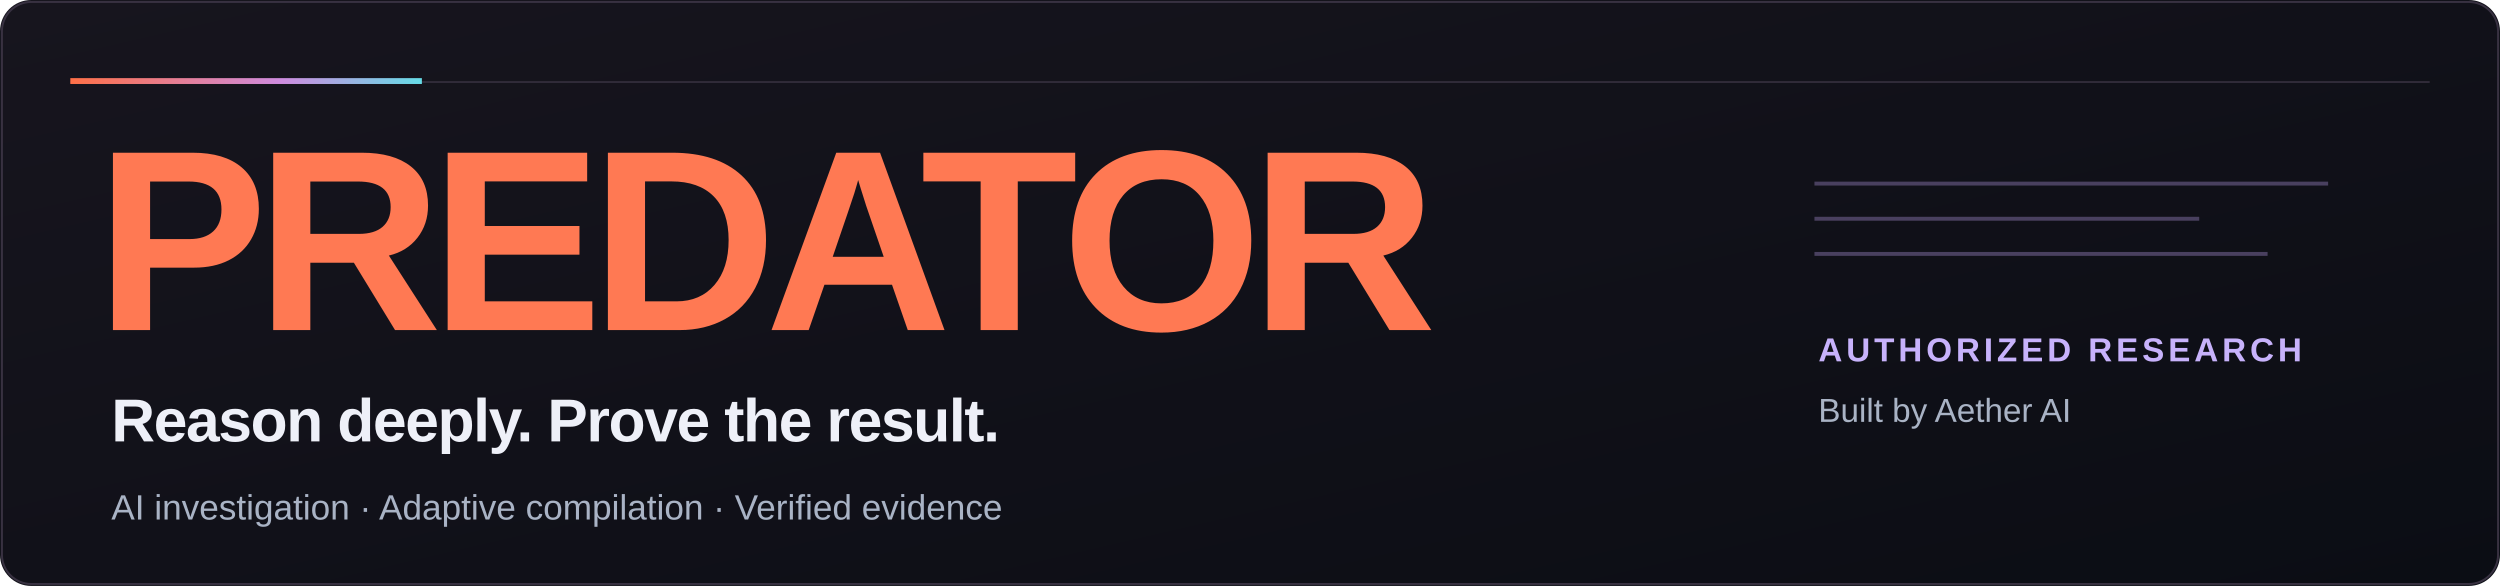
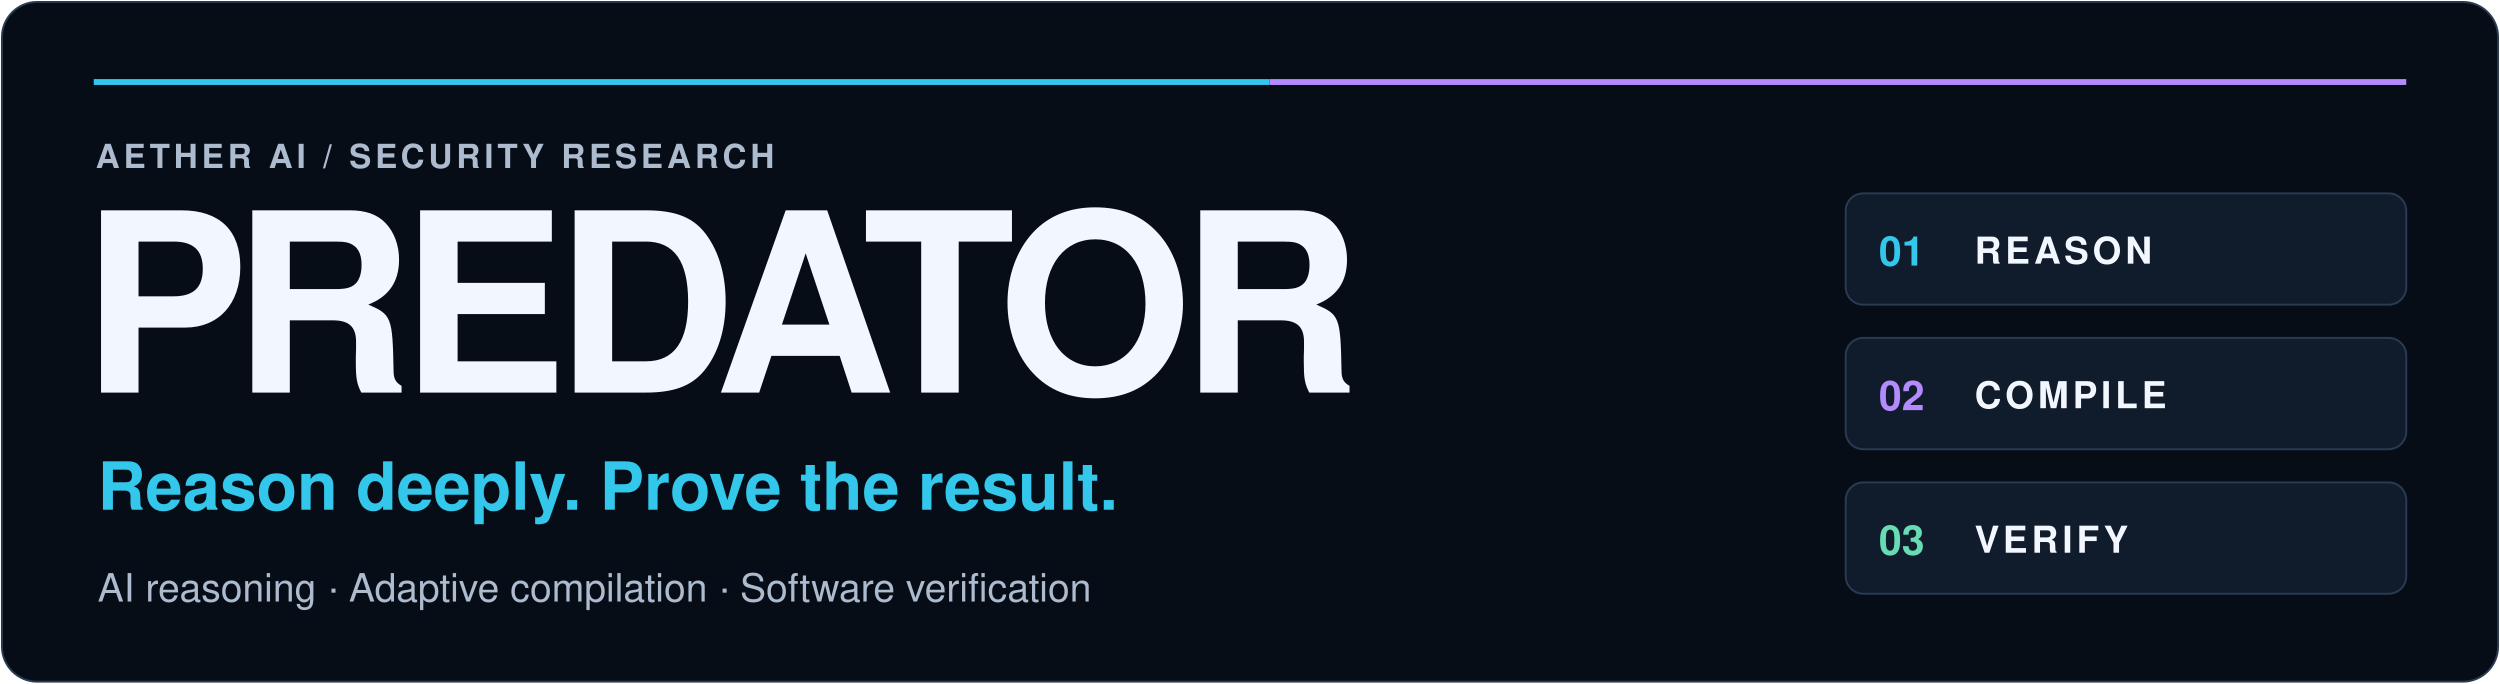
- <svg xmlns="http://www.w3.org/2000/svg" width="1280" height="300" viewBox="0 0 1280 300" role="img" aria-labelledby="title desc">
-   <defs>
-     <linearGradient id="bg" x2="1" y2="1">
-       <stop stop-color="#17151e" />
-       <stop offset="1" stop-color="#0b0d14" />
-     </linearGradient>
-     <linearGradient id="accent">
-       <stop stop-color="#ff7047" />
-       <stop offset=".6" stop-color="#ce8cdf" />
-       <stop offset="1" stop-color="#65dce7" />
-     </linearGradient>
-   </defs>
-   <rect width="1280" height="300" rx="16" fill="url(#bg)" />
-   <rect x="1" y="1" width="1278" height="298" rx="15" fill="none" stroke="#383141" />
-   <path d="M36 42H1244" stroke="#302b39" />
-   <rect x="36" y="40" width="180" height="3" fill="url(#accent)" />
-   <text x="49" y="169" fill="#ff7953" font-family="Arial,sans-serif" font-size="132" font-weight="900" letter-spacing="-6">PREDATOR</text>
-   <text x="57" y="226" fill="#eef0f8" font-family="Arial,sans-serif" font-size="31" font-weight="700" letter-spacing="-.7">Reason deeply. Prove the result.</text>
-   <text x="57" y="266" fill="#a9b3c5" font-family="Arial,sans-serif" font-size="18">AI investigation · Adaptive compilation · Verified evidence</text>
-   <path d="M929 94h263m-263 18h197m-197 18h232" stroke="#49405f" stroke-width="2" />
-   <text x="931" y="185" fill="#c7b2fb" font-family="Arial,sans-serif" font-size="17" font-weight="700" letter-spacing="2">AUTHORIZED RESEARCH</text>
-   <text x="931" y="216" fill="#a9b3c5" font-family="Arial,sans-serif" font-size="17">Built by Aether AI</text>
-   <path d="M931 258h261" stroke="url(#accent)" stroke-width="3" />
+ <svg xmlns="http://www.w3.org/2000/svg" width="1280" height="350" viewBox="0 0 1280 350" role="img" aria-labelledby="title description">
+   <rect x="1" y="1" width="1278" height="348" rx="18" fill="#070d17" stroke="#2a3b51" />
+   <path d="M48 42H650" stroke="#32c7eb" stroke-width="3" />
+   <path d="M650 42H1232" stroke="#b48aff" stroke-width="3" />
+   <text x="49" y="86" font-family="Helvetica,Arial,sans-serif" font-size="17" font-weight="700" fill="#adbbce" letter-spacing="2">AETHER AI / SECURITY RESEARCH</text>
+   <text x="42" y="201" font-family="Helvetica,Arial,sans-serif" font-size="128" font-weight="900" fill="#f2f6ff" letter-spacing="-6">PREDATOR</text>
+   <text x="50" y="261" font-family="Helvetica,Arial,sans-serif" font-size="34" font-weight="700" fill="#32c7eb">Reason deeply. Prove the result.</text>
+   <text x="50" y="308" font-family="Helvetica,Arial,sans-serif" font-size="20" font-weight="400" fill="#adbbce">AI reasoning · Adaptive compilation · Software verification</text>
+   <rect x="945" y="99" width="287" height="57" rx="9" fill="#101b2b" stroke="#283b53" />
+   <text x="962" y="136" font-family="Helvetica,Arial,sans-serif" font-size="21" font-weight="700" fill="#32c7eb">01</text>
+   <text x="1011" y="135" font-family="Helvetica,Arial,sans-serif" font-size="19" font-weight="700" fill="#f2f6ff" letter-spacing="2">REASON</text>
+   <rect x="945" y="173" width="287" height="57" rx="9" fill="#101b2b" stroke="#283b53" />
+   <text x="962" y="210" font-family="Helvetica,Arial,sans-serif" font-size="21" font-weight="700" fill="#b48aff">02</text>
+   <text x="1011" y="209" font-family="Helvetica,Arial,sans-serif" font-size="19" font-weight="700" fill="#f2f6ff" letter-spacing="2">COMPILE</text>
+   <rect x="945" y="247" width="287" height="57" rx="9" fill="#101b2b" stroke="#283b53" />
+   <text x="962" y="284" font-family="Helvetica,Arial,sans-serif" font-size="21" font-weight="700" fill="#67dcb4">03</text>
+   <text x="1011" y="283" font-family="Helvetica,Arial,sans-serif" font-size="19" font-weight="700" fill="#f2f6ff" letter-spacing="2">VERIFY</text>
</svg>
